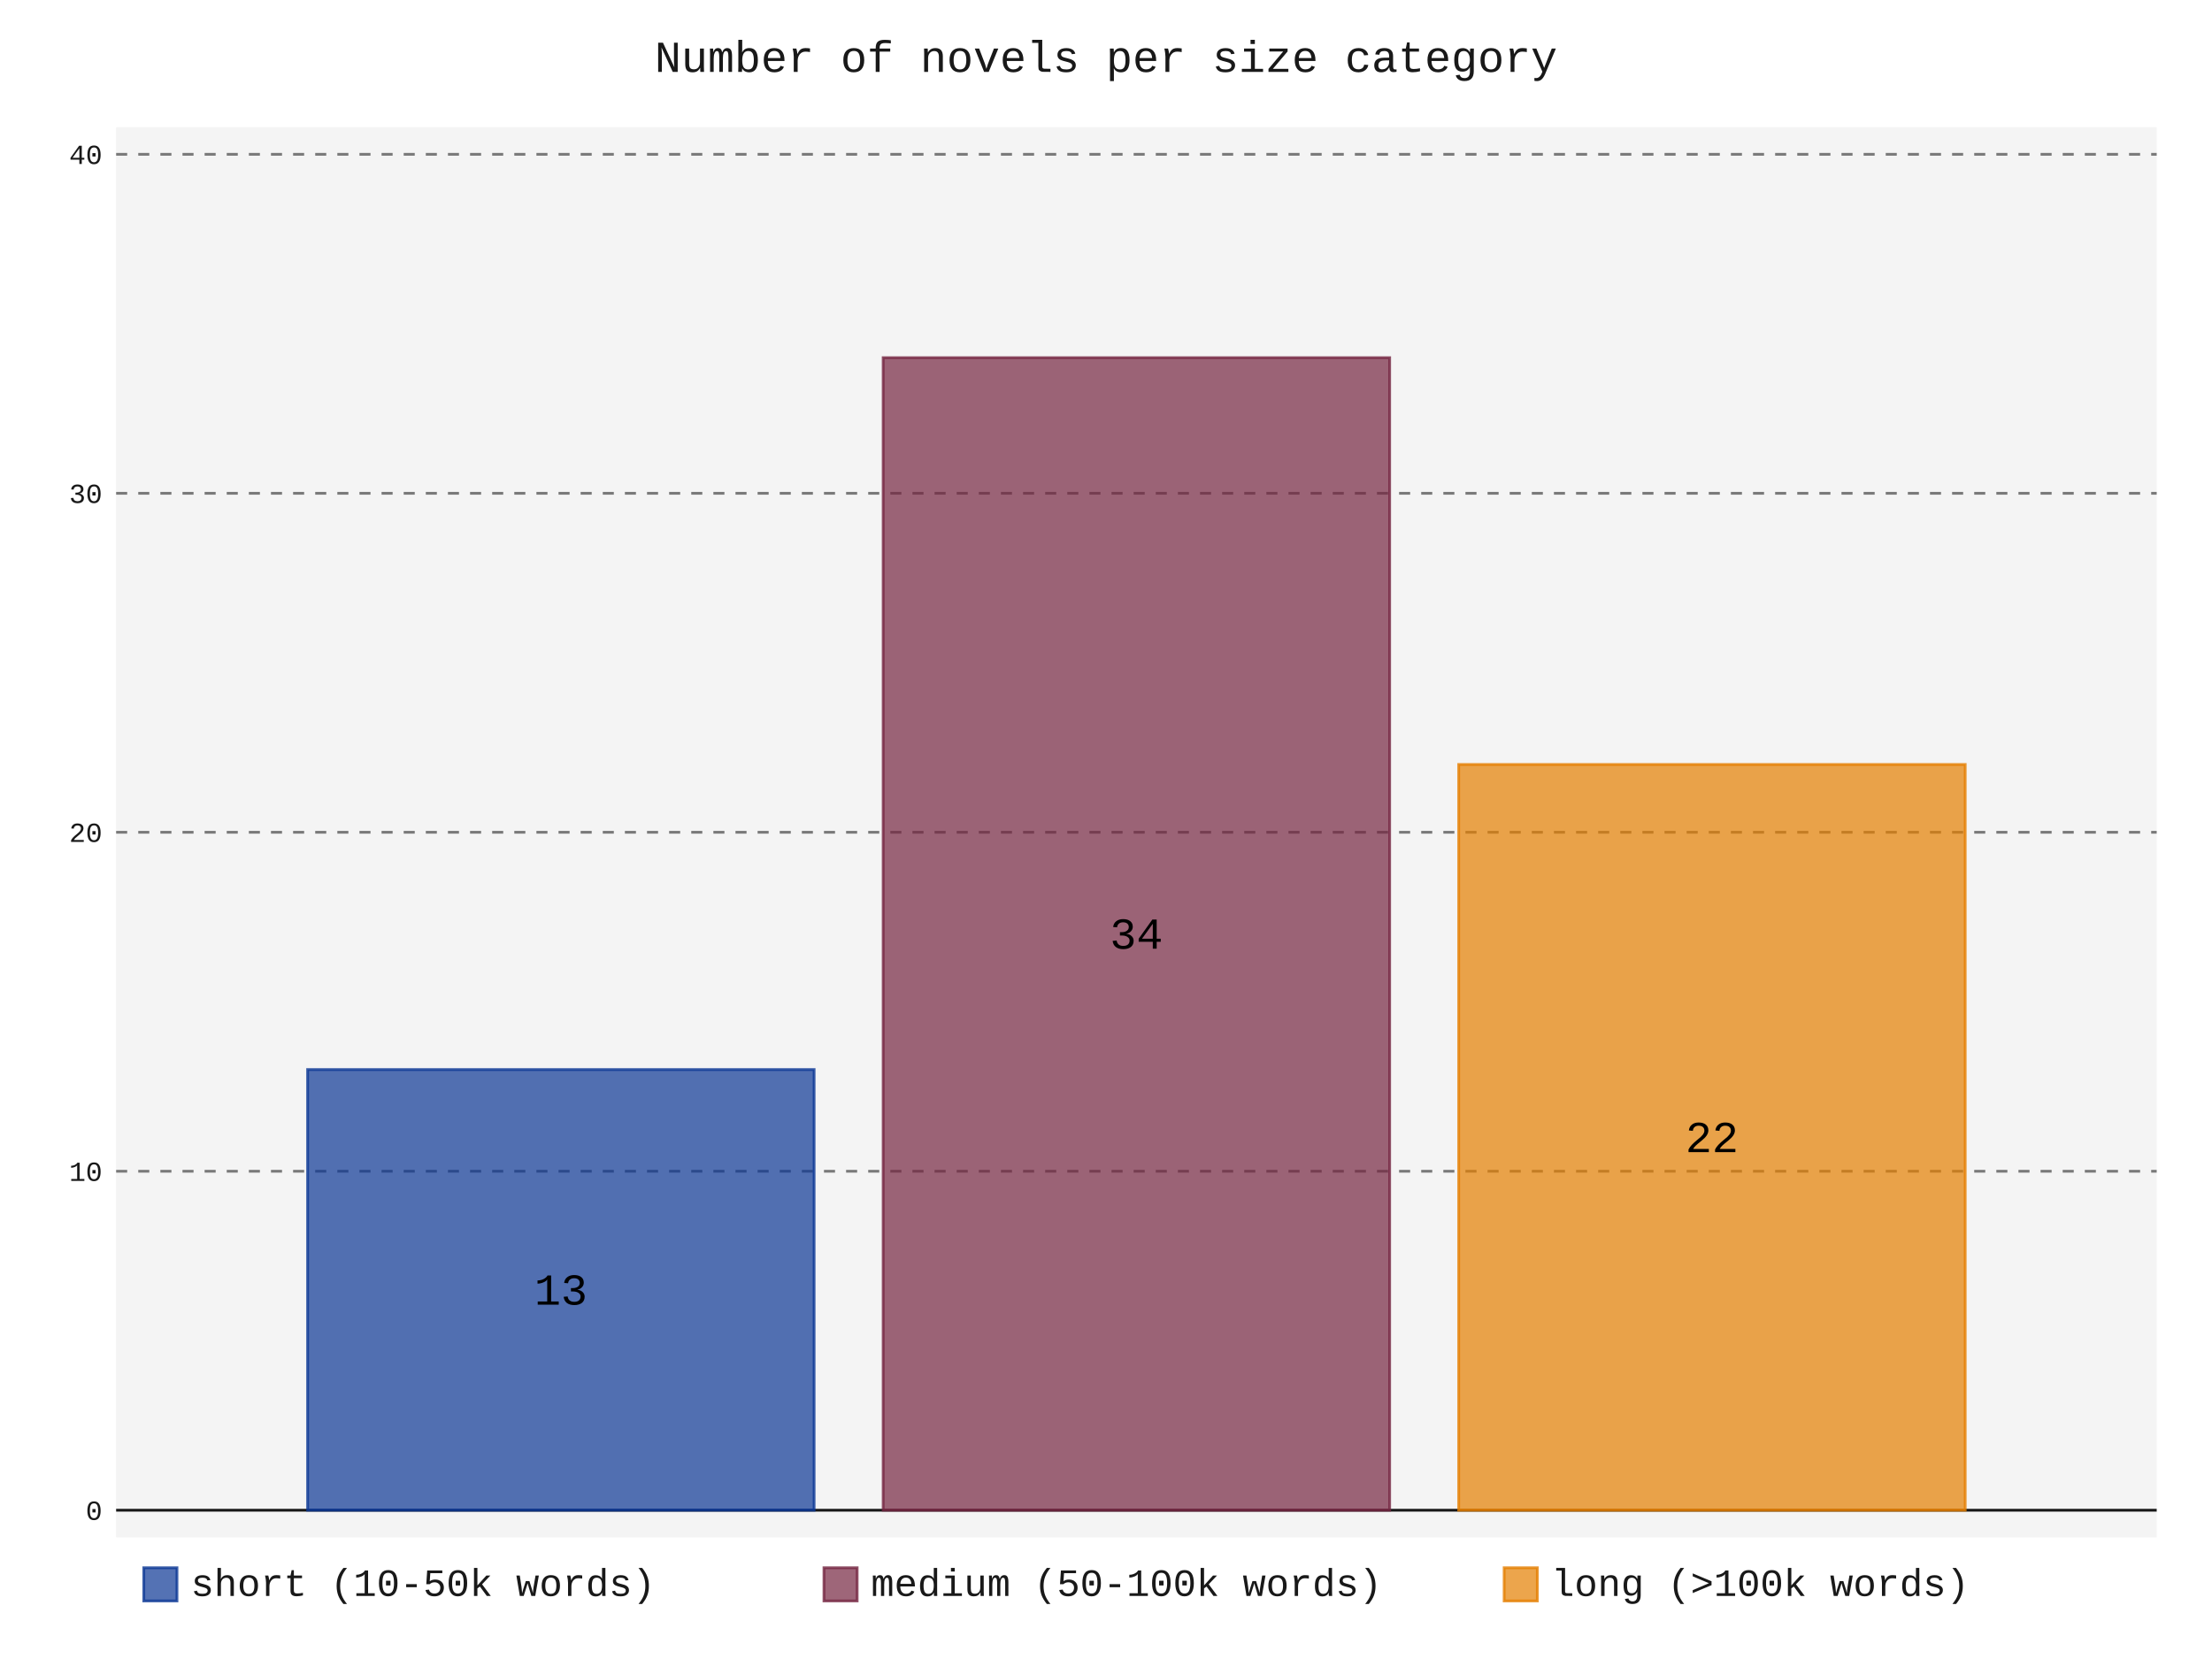
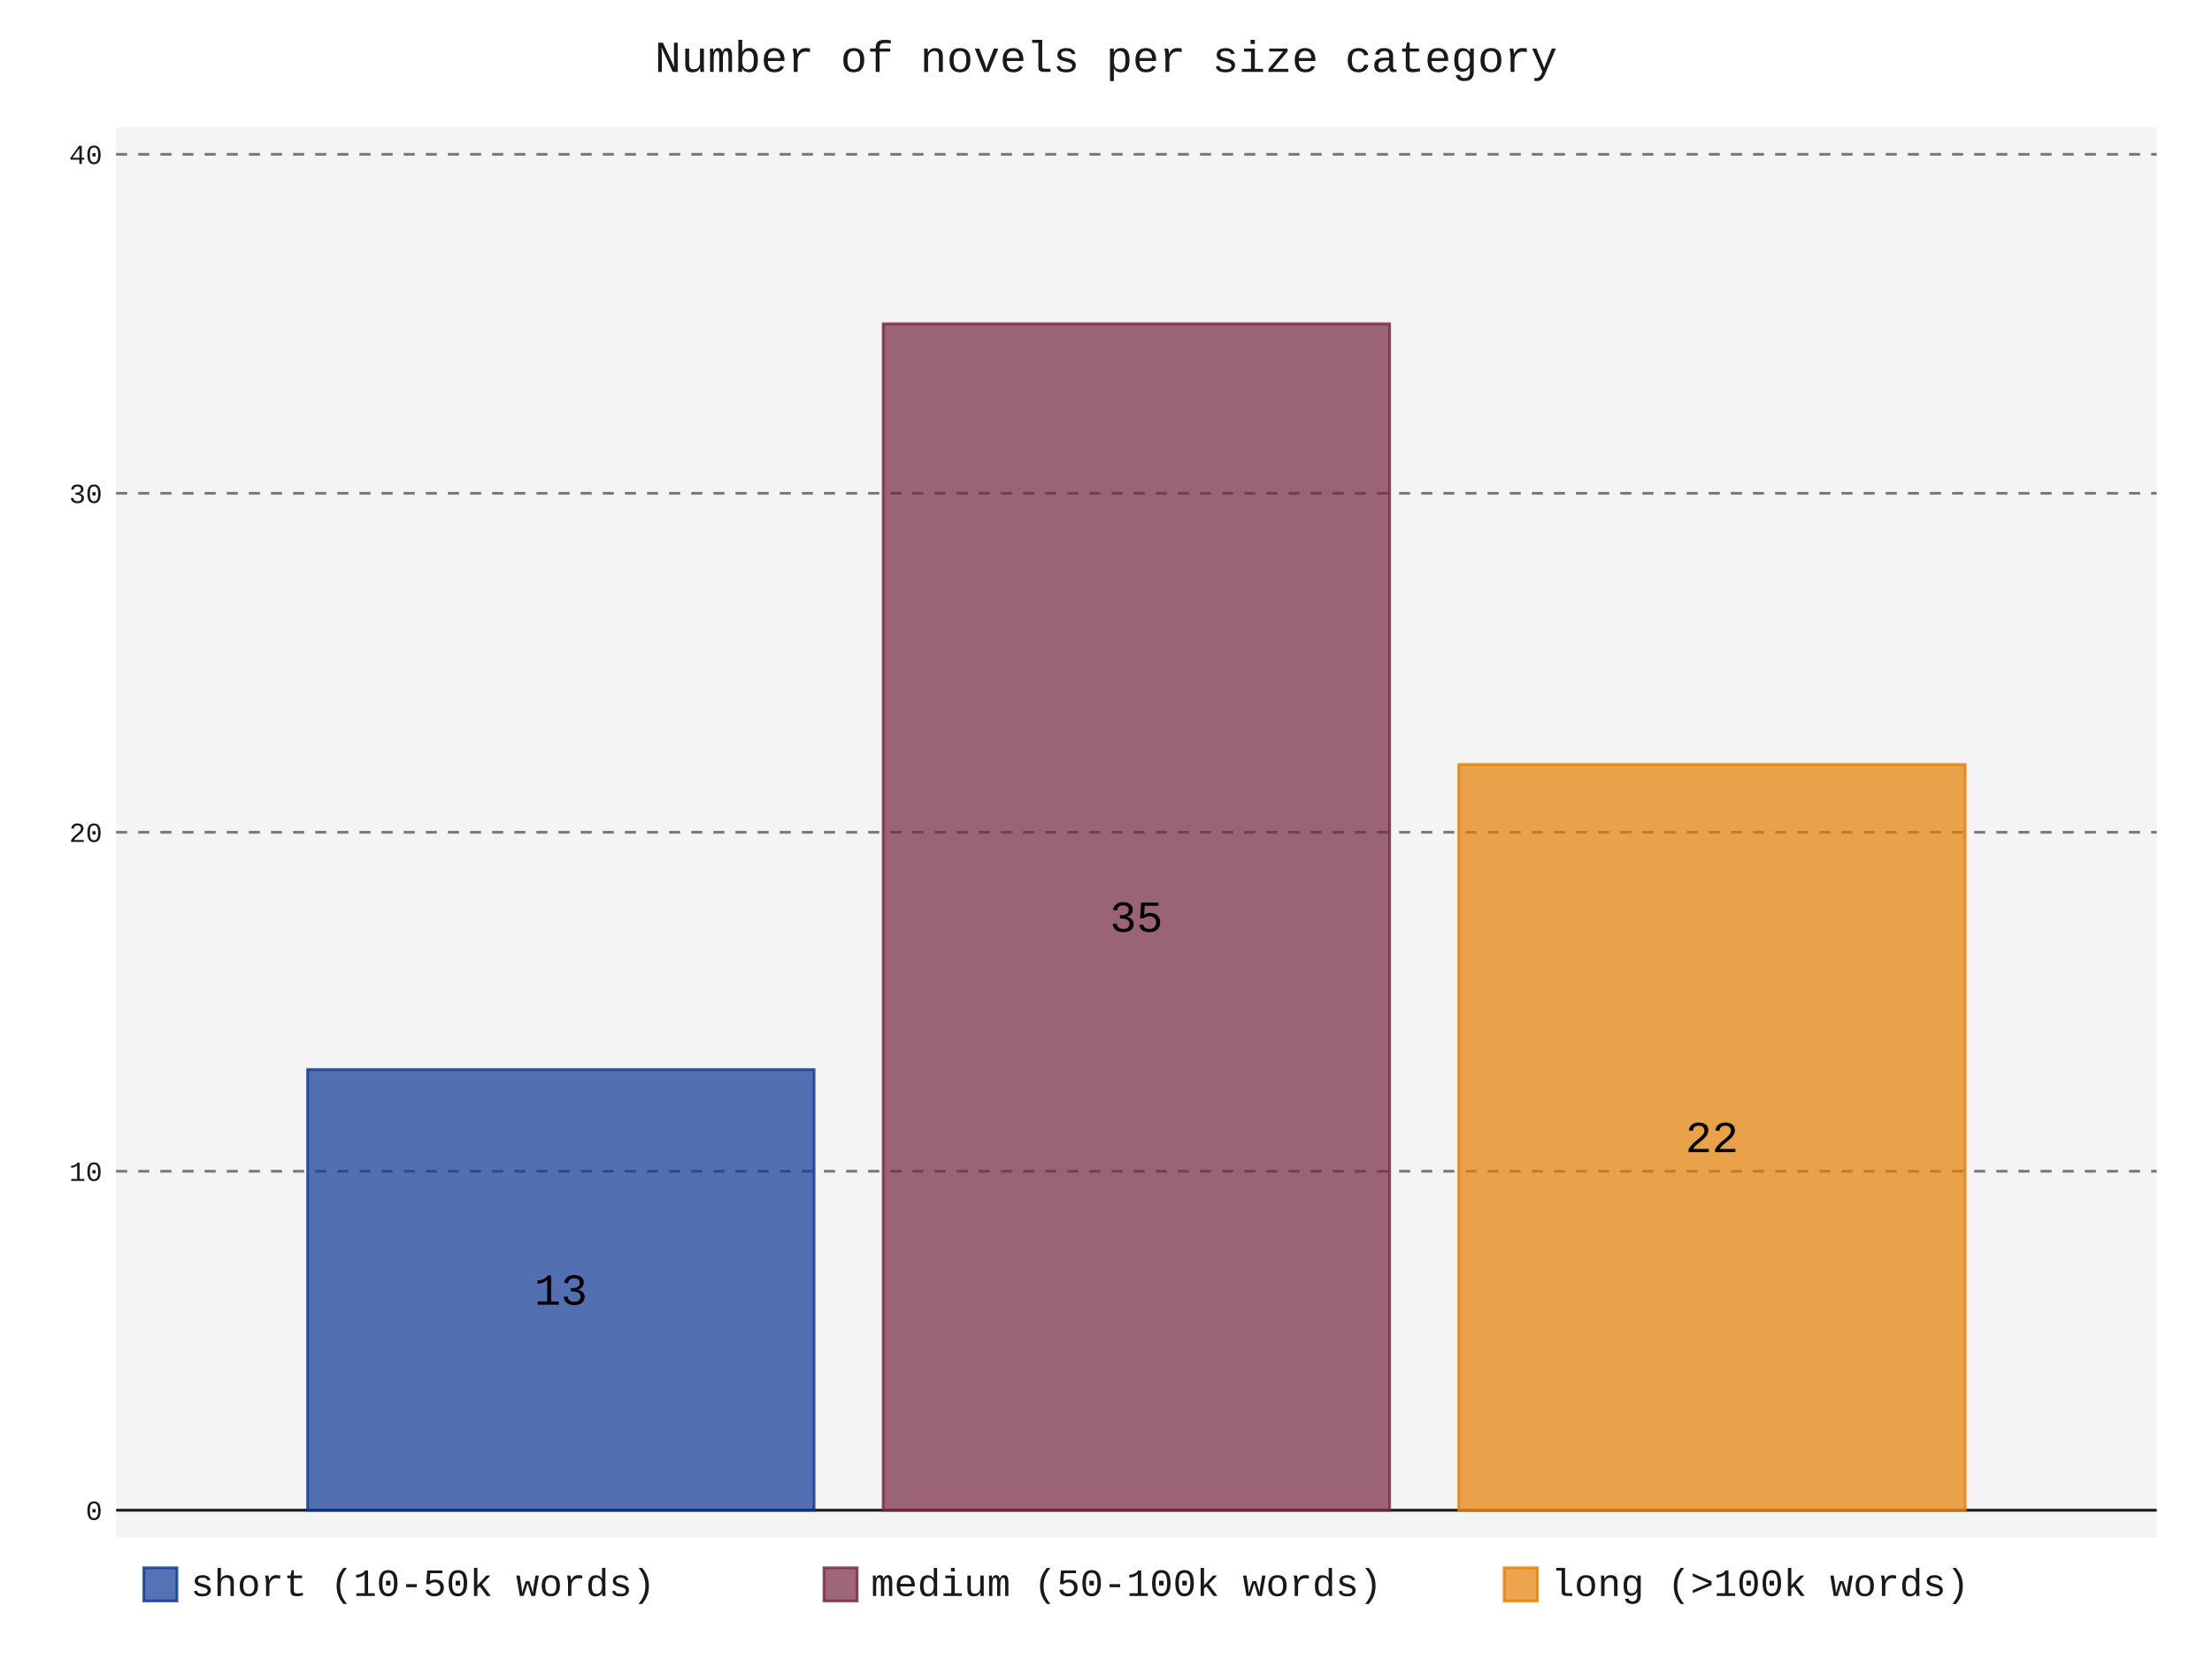
- <svg xmlns="http://www.w3.org/2000/svg" id="chart-b2ab7c95-d0c2-4e8f-bf46-d5064d276ceb" class="pygal-chart" viewBox="0 0 800 600">
+ <svg xmlns="http://www.w3.org/2000/svg" id="chart-a0d6655c-8e90-4b7a-b80d-7e39d3c5992f" class="pygal-chart" viewBox="0 0 800 600">
  <defs>
-     <style type="text/css">#chart-b2ab7c95-d0c2-4e8f-bf46-d5064d276ceb{-webkit-user-select:none;-webkit-font-smoothing:antialiased;font-family:Consolas,"Liberation Mono",Menlo,Courier,monospace}#chart-b2ab7c95-d0c2-4e8f-bf46-d5064d276ceb .title{font-family:Consolas,"Liberation Mono",Menlo,Courier,monospace;font-size:16px}#chart-b2ab7c95-d0c2-4e8f-bf46-d5064d276ceb .legends .legend text{font-family:Consolas,"Liberation Mono",Menlo,Courier,monospace;font-size:14px}#chart-b2ab7c95-d0c2-4e8f-bf46-d5064d276ceb .axis text{font-family:Consolas,"Liberation Mono",Menlo,Courier,monospace;font-size:10px}#chart-b2ab7c95-d0c2-4e8f-bf46-d5064d276ceb .axis text.major{font-family:Consolas,"Liberation Mono",Menlo,Courier,monospace;font-size:10px}#chart-b2ab7c95-d0c2-4e8f-bf46-d5064d276ceb .text-overlay text.value{font-family:Consolas,"Liberation Mono",Menlo,Courier,monospace;font-size:16px}#chart-b2ab7c95-d0c2-4e8f-bf46-d5064d276ceb .text-overlay text.label{font-family:Consolas,"Liberation Mono",Menlo,Courier,monospace;font-size:10px}#chart-b2ab7c95-d0c2-4e8f-bf46-d5064d276ceb .tooltip{font-family:Consolas,"Liberation Mono",Menlo,Courier,monospace;font-size:14px}#chart-b2ab7c95-d0c2-4e8f-bf46-d5064d276ceb text.no_data{font-family:Consolas,"Liberation Mono",Menlo,Courier,monospace;font-size:64px}
- #chart-b2ab7c95-d0c2-4e8f-bf46-d5064d276ceb{background-color:transparent}#chart-b2ab7c95-d0c2-4e8f-bf46-d5064d276ceb path,#chart-b2ab7c95-d0c2-4e8f-bf46-d5064d276ceb line,#chart-b2ab7c95-d0c2-4e8f-bf46-d5064d276ceb rect,#chart-b2ab7c95-d0c2-4e8f-bf46-d5064d276ceb circle{-webkit-transition:150ms;-moz-transition:150ms;transition:150ms}#chart-b2ab7c95-d0c2-4e8f-bf46-d5064d276ceb .graph &gt; .background{fill:transparent}#chart-b2ab7c95-d0c2-4e8f-bf46-d5064d276ceb .plot &gt; .background{fill:rgba(240,240,240,0.7)}#chart-b2ab7c95-d0c2-4e8f-bf46-d5064d276ceb .graph{fill:rgba(0,0,0,0.9)}#chart-b2ab7c95-d0c2-4e8f-bf46-d5064d276ceb text.no_data{fill:rgba(0,0,0,0.9)}#chart-b2ab7c95-d0c2-4e8f-bf46-d5064d276ceb .title{fill:rgba(0,0,0,0.9)}#chart-b2ab7c95-d0c2-4e8f-bf46-d5064d276ceb .legends .legend text{fill:rgba(0,0,0,0.9)}#chart-b2ab7c95-d0c2-4e8f-bf46-d5064d276ceb .legends .legend:hover text{fill:rgba(0,0,0,0.9)}#chart-b2ab7c95-d0c2-4e8f-bf46-d5064d276ceb .axis .line{stroke:rgba(0,0,0,0.9)}#chart-b2ab7c95-d0c2-4e8f-bf46-d5064d276ceb .axis .guide.line{stroke:rgba(0,0,0,0.5)}#chart-b2ab7c95-d0c2-4e8f-bf46-d5064d276ceb .axis .major.line{stroke:rgba(0,0,0,0.9)}#chart-b2ab7c95-d0c2-4e8f-bf46-d5064d276ceb .axis text.major{fill:rgba(0,0,0,0.9)}#chart-b2ab7c95-d0c2-4e8f-bf46-d5064d276ceb .axis.y .guides:hover .guide.line,#chart-b2ab7c95-d0c2-4e8f-bf46-d5064d276ceb .line-graph .axis.x .guides:hover .guide.line,#chart-b2ab7c95-d0c2-4e8f-bf46-d5064d276ceb .stackedline-graph .axis.x .guides:hover .guide.line,#chart-b2ab7c95-d0c2-4e8f-bf46-d5064d276ceb .xy-graph .axis.x .guides:hover .guide.line{stroke:rgba(0,0,0,0.9)}#chart-b2ab7c95-d0c2-4e8f-bf46-d5064d276ceb .axis .guides:hover text{fill:rgba(0,0,0,0.9)}#chart-b2ab7c95-d0c2-4e8f-bf46-d5064d276ceb .reactive{fill-opacity:.7;stroke-opacity:.8}#chart-b2ab7c95-d0c2-4e8f-bf46-d5064d276ceb .ci{stroke:rgba(0,0,0,0.9)}#chart-b2ab7c95-d0c2-4e8f-bf46-d5064d276ceb .reactive.active,#chart-b2ab7c95-d0c2-4e8f-bf46-d5064d276ceb .active .reactive{fill-opacity:.8;stroke-opacity:.9;stroke-width:4}#chart-b2ab7c95-d0c2-4e8f-bf46-d5064d276ceb .ci .reactive.active{stroke-width:1.5}#chart-b2ab7c95-d0c2-4e8f-bf46-d5064d276ceb .series text{fill:rgba(0,0,0,0.9)}#chart-b2ab7c95-d0c2-4e8f-bf46-d5064d276ceb .tooltip rect{fill:rgba(240,240,240,0.7);stroke:rgba(0,0,0,0.9);-webkit-transition:opacity 150ms;-moz-transition:opacity 150ms;transition:opacity 150ms}#chart-b2ab7c95-d0c2-4e8f-bf46-d5064d276ceb .tooltip .label{fill:rgba(0,0,0,0.9)}#chart-b2ab7c95-d0c2-4e8f-bf46-d5064d276ceb .tooltip .label{fill:rgba(0,0,0,0.9)}#chart-b2ab7c95-d0c2-4e8f-bf46-d5064d276ceb .tooltip .legend{font-size:.8em;fill:rgba(0,0,0,0.5)}#chart-b2ab7c95-d0c2-4e8f-bf46-d5064d276ceb .tooltip .x_label{font-size:.6em;fill:rgba(0,0,0,0.9)}#chart-b2ab7c95-d0c2-4e8f-bf46-d5064d276ceb .tooltip .xlink{font-size:.5em;text-decoration:underline}#chart-b2ab7c95-d0c2-4e8f-bf46-d5064d276ceb .tooltip .value{font-size:1.5em}#chart-b2ab7c95-d0c2-4e8f-bf46-d5064d276ceb .bound{font-size:.5em}#chart-b2ab7c95-d0c2-4e8f-bf46-d5064d276ceb .max-value{font-size:.75em;fill:rgba(0,0,0,0.5)}#chart-b2ab7c95-d0c2-4e8f-bf46-d5064d276ceb .map-element{fill:rgba(240,240,240,0.7);stroke:rgba(0,0,0,0.5) !important}#chart-b2ab7c95-d0c2-4e8f-bf46-d5064d276ceb .map-element .reactive{fill-opacity:inherit;stroke-opacity:inherit}#chart-b2ab7c95-d0c2-4e8f-bf46-d5064d276ceb .color-0,#chart-b2ab7c95-d0c2-4e8f-bf46-d5064d276ceb .color-0 a:visited{stroke:rgb(12,55,149);fill:rgb(12,55,149)}#chart-b2ab7c95-d0c2-4e8f-bf46-d5064d276ceb .color-1,#chart-b2ab7c95-d0c2-4e8f-bf46-d5064d276ceb .color-1 a:visited{stroke:rgb(117,38,65);fill:rgb(117,38,65)}#chart-b2ab7c95-d0c2-4e8f-bf46-d5064d276ceb .color-2,#chart-b2ab7c95-d0c2-4e8f-bf46-d5064d276ceb .color-2 a:visited{stroke:rgb(228,127,0);fill:rgb(228,127,0)}#chart-b2ab7c95-d0c2-4e8f-bf46-d5064d276ceb .text-overlay .color-0 text{fill:black}#chart-b2ab7c95-d0c2-4e8f-bf46-d5064d276ceb .text-overlay .color-1 text{fill:black}#chart-b2ab7c95-d0c2-4e8f-bf46-d5064d276ceb .text-overlay .color-2 text{fill:black}
- #chart-b2ab7c95-d0c2-4e8f-bf46-d5064d276ceb text.no_data{text-anchor:middle}#chart-b2ab7c95-d0c2-4e8f-bf46-d5064d276ceb .guide.line{fill:none}#chart-b2ab7c95-d0c2-4e8f-bf46-d5064d276ceb .centered{text-anchor:middle}#chart-b2ab7c95-d0c2-4e8f-bf46-d5064d276ceb .title{text-anchor:middle}#chart-b2ab7c95-d0c2-4e8f-bf46-d5064d276ceb .legends .legend text{fill-opacity:1}#chart-b2ab7c95-d0c2-4e8f-bf46-d5064d276ceb .axis.x text{text-anchor:middle}#chart-b2ab7c95-d0c2-4e8f-bf46-d5064d276ceb .axis.x:not(.web) text[transform]{text-anchor:start}#chart-b2ab7c95-d0c2-4e8f-bf46-d5064d276ceb .axis.x:not(.web) text[transform].backwards{text-anchor:end}#chart-b2ab7c95-d0c2-4e8f-bf46-d5064d276ceb .axis.y text{text-anchor:end}#chart-b2ab7c95-d0c2-4e8f-bf46-d5064d276ceb .axis.y text[transform].backwards{text-anchor:start}#chart-b2ab7c95-d0c2-4e8f-bf46-d5064d276ceb .axis.y2 text{text-anchor:start}#chart-b2ab7c95-d0c2-4e8f-bf46-d5064d276ceb .axis.y2 text[transform].backwards{text-anchor:end}#chart-b2ab7c95-d0c2-4e8f-bf46-d5064d276ceb .axis .guide.line{stroke-dasharray:4,4}#chart-b2ab7c95-d0c2-4e8f-bf46-d5064d276ceb .axis .major.guide.line{stroke-dasharray:6,6}#chart-b2ab7c95-d0c2-4e8f-bf46-d5064d276ceb .horizontal .axis.y .guide.line,#chart-b2ab7c95-d0c2-4e8f-bf46-d5064d276ceb .horizontal .axis.y2 .guide.line,#chart-b2ab7c95-d0c2-4e8f-bf46-d5064d276ceb .vertical .axis.x .guide.line{opacity:0}#chart-b2ab7c95-d0c2-4e8f-bf46-d5064d276ceb .horizontal .axis.always_show .guide.line,#chart-b2ab7c95-d0c2-4e8f-bf46-d5064d276ceb .vertical .axis.always_show .guide.line{opacity:1 !important}#chart-b2ab7c95-d0c2-4e8f-bf46-d5064d276ceb .axis.y .guides:hover .guide.line,#chart-b2ab7c95-d0c2-4e8f-bf46-d5064d276ceb .axis.y2 .guides:hover .guide.line,#chart-b2ab7c95-d0c2-4e8f-bf46-d5064d276ceb .axis.x .guides:hover .guide.line{opacity:1}#chart-b2ab7c95-d0c2-4e8f-bf46-d5064d276ceb .axis .guides:hover text{opacity:1}#chart-b2ab7c95-d0c2-4e8f-bf46-d5064d276ceb .nofill{fill:none}#chart-b2ab7c95-d0c2-4e8f-bf46-d5064d276ceb .subtle-fill{fill-opacity:.2}#chart-b2ab7c95-d0c2-4e8f-bf46-d5064d276ceb .dot{stroke-width:1px;fill-opacity:1}#chart-b2ab7c95-d0c2-4e8f-bf46-d5064d276ceb .dot.active{stroke-width:5px}#chart-b2ab7c95-d0c2-4e8f-bf46-d5064d276ceb .dot.negative{fill:transparent}#chart-b2ab7c95-d0c2-4e8f-bf46-d5064d276ceb text,#chart-b2ab7c95-d0c2-4e8f-bf46-d5064d276ceb tspan{stroke:none !important}#chart-b2ab7c95-d0c2-4e8f-bf46-d5064d276ceb .series text.active{opacity:1}#chart-b2ab7c95-d0c2-4e8f-bf46-d5064d276ceb .tooltip rect{fill-opacity:.95;stroke-width:.5}#chart-b2ab7c95-d0c2-4e8f-bf46-d5064d276ceb .tooltip text{fill-opacity:1}#chart-b2ab7c95-d0c2-4e8f-bf46-d5064d276ceb .showable{visibility:hidden}#chart-b2ab7c95-d0c2-4e8f-bf46-d5064d276ceb .showable.shown{visibility:visible}#chart-b2ab7c95-d0c2-4e8f-bf46-d5064d276ceb .gauge-background{fill:rgba(229,229,229,1);stroke:none}#chart-b2ab7c95-d0c2-4e8f-bf46-d5064d276ceb .bg-lines{stroke:transparent;stroke-width:2px}</style>
+     <style type="text/css">#chart-a0d6655c-8e90-4b7a-b80d-7e39d3c5992f{-webkit-user-select:none;-webkit-font-smoothing:antialiased;font-family:Consolas,"Liberation Mono",Menlo,Courier,monospace}#chart-a0d6655c-8e90-4b7a-b80d-7e39d3c5992f .title{font-family:Consolas,"Liberation Mono",Menlo,Courier,monospace;font-size:16px}#chart-a0d6655c-8e90-4b7a-b80d-7e39d3c5992f .legends .legend text{font-family:Consolas,"Liberation Mono",Menlo,Courier,monospace;font-size:14px}#chart-a0d6655c-8e90-4b7a-b80d-7e39d3c5992f .axis text{font-family:Consolas,"Liberation Mono",Menlo,Courier,monospace;font-size:10px}#chart-a0d6655c-8e90-4b7a-b80d-7e39d3c5992f .axis text.major{font-family:Consolas,"Liberation Mono",Menlo,Courier,monospace;font-size:10px}#chart-a0d6655c-8e90-4b7a-b80d-7e39d3c5992f .text-overlay text.value{font-family:Consolas,"Liberation Mono",Menlo,Courier,monospace;font-size:16px}#chart-a0d6655c-8e90-4b7a-b80d-7e39d3c5992f .text-overlay text.label{font-family:Consolas,"Liberation Mono",Menlo,Courier,monospace;font-size:10px}#chart-a0d6655c-8e90-4b7a-b80d-7e39d3c5992f .tooltip{font-family:Consolas,"Liberation Mono",Menlo,Courier,monospace;font-size:14px}#chart-a0d6655c-8e90-4b7a-b80d-7e39d3c5992f text.no_data{font-family:Consolas,"Liberation Mono",Menlo,Courier,monospace;font-size:64px}
+ #chart-a0d6655c-8e90-4b7a-b80d-7e39d3c5992f{background-color:transparent}#chart-a0d6655c-8e90-4b7a-b80d-7e39d3c5992f path,#chart-a0d6655c-8e90-4b7a-b80d-7e39d3c5992f line,#chart-a0d6655c-8e90-4b7a-b80d-7e39d3c5992f rect,#chart-a0d6655c-8e90-4b7a-b80d-7e39d3c5992f circle{-webkit-transition:150ms;-moz-transition:150ms;transition:150ms}#chart-a0d6655c-8e90-4b7a-b80d-7e39d3c5992f .graph &gt; .background{fill:transparent}#chart-a0d6655c-8e90-4b7a-b80d-7e39d3c5992f .plot &gt; .background{fill:rgba(240,240,240,0.7)}#chart-a0d6655c-8e90-4b7a-b80d-7e39d3c5992f .graph{fill:rgba(0,0,0,0.9)}#chart-a0d6655c-8e90-4b7a-b80d-7e39d3c5992f text.no_data{fill:rgba(0,0,0,0.9)}#chart-a0d6655c-8e90-4b7a-b80d-7e39d3c5992f .title{fill:rgba(0,0,0,0.9)}#chart-a0d6655c-8e90-4b7a-b80d-7e39d3c5992f .legends .legend text{fill:rgba(0,0,0,0.9)}#chart-a0d6655c-8e90-4b7a-b80d-7e39d3c5992f .legends .legend:hover text{fill:rgba(0,0,0,0.9)}#chart-a0d6655c-8e90-4b7a-b80d-7e39d3c5992f .axis .line{stroke:rgba(0,0,0,0.9)}#chart-a0d6655c-8e90-4b7a-b80d-7e39d3c5992f .axis .guide.line{stroke:rgba(0,0,0,0.5)}#chart-a0d6655c-8e90-4b7a-b80d-7e39d3c5992f .axis .major.line{stroke:rgba(0,0,0,0.9)}#chart-a0d6655c-8e90-4b7a-b80d-7e39d3c5992f .axis text.major{fill:rgba(0,0,0,0.9)}#chart-a0d6655c-8e90-4b7a-b80d-7e39d3c5992f .axis.y .guides:hover .guide.line,#chart-a0d6655c-8e90-4b7a-b80d-7e39d3c5992f .line-graph .axis.x .guides:hover .guide.line,#chart-a0d6655c-8e90-4b7a-b80d-7e39d3c5992f .stackedline-graph .axis.x .guides:hover .guide.line,#chart-a0d6655c-8e90-4b7a-b80d-7e39d3c5992f .xy-graph .axis.x .guides:hover .guide.line{stroke:rgba(0,0,0,0.9)}#chart-a0d6655c-8e90-4b7a-b80d-7e39d3c5992f .axis .guides:hover text{fill:rgba(0,0,0,0.9)}#chart-a0d6655c-8e90-4b7a-b80d-7e39d3c5992f .reactive{fill-opacity:.7;stroke-opacity:.8}#chart-a0d6655c-8e90-4b7a-b80d-7e39d3c5992f .ci{stroke:rgba(0,0,0,0.9)}#chart-a0d6655c-8e90-4b7a-b80d-7e39d3c5992f .reactive.active,#chart-a0d6655c-8e90-4b7a-b80d-7e39d3c5992f .active .reactive{fill-opacity:.8;stroke-opacity:.9;stroke-width:4}#chart-a0d6655c-8e90-4b7a-b80d-7e39d3c5992f .ci .reactive.active{stroke-width:1.5}#chart-a0d6655c-8e90-4b7a-b80d-7e39d3c5992f .series text{fill:rgba(0,0,0,0.9)}#chart-a0d6655c-8e90-4b7a-b80d-7e39d3c5992f .tooltip rect{fill:rgba(240,240,240,0.7);stroke:rgba(0,0,0,0.9);-webkit-transition:opacity 150ms;-moz-transition:opacity 150ms;transition:opacity 150ms}#chart-a0d6655c-8e90-4b7a-b80d-7e39d3c5992f .tooltip .label{fill:rgba(0,0,0,0.9)}#chart-a0d6655c-8e90-4b7a-b80d-7e39d3c5992f .tooltip .label{fill:rgba(0,0,0,0.9)}#chart-a0d6655c-8e90-4b7a-b80d-7e39d3c5992f .tooltip .legend{font-size:.8em;fill:rgba(0,0,0,0.5)}#chart-a0d6655c-8e90-4b7a-b80d-7e39d3c5992f .tooltip .x_label{font-size:.6em;fill:rgba(0,0,0,0.9)}#chart-a0d6655c-8e90-4b7a-b80d-7e39d3c5992f .tooltip .xlink{font-size:.5em;text-decoration:underline}#chart-a0d6655c-8e90-4b7a-b80d-7e39d3c5992f .tooltip .value{font-size:1.5em}#chart-a0d6655c-8e90-4b7a-b80d-7e39d3c5992f .bound{font-size:.5em}#chart-a0d6655c-8e90-4b7a-b80d-7e39d3c5992f .max-value{font-size:.75em;fill:rgba(0,0,0,0.5)}#chart-a0d6655c-8e90-4b7a-b80d-7e39d3c5992f .map-element{fill:rgba(240,240,240,0.7);stroke:rgba(0,0,0,0.5) !important}#chart-a0d6655c-8e90-4b7a-b80d-7e39d3c5992f .map-element .reactive{fill-opacity:inherit;stroke-opacity:inherit}#chart-a0d6655c-8e90-4b7a-b80d-7e39d3c5992f .color-0,#chart-a0d6655c-8e90-4b7a-b80d-7e39d3c5992f .color-0 a:visited{stroke:rgb(12,55,149);fill:rgb(12,55,149)}#chart-a0d6655c-8e90-4b7a-b80d-7e39d3c5992f .color-1,#chart-a0d6655c-8e90-4b7a-b80d-7e39d3c5992f .color-1 a:visited{stroke:rgb(117,38,65);fill:rgb(117,38,65)}#chart-a0d6655c-8e90-4b7a-b80d-7e39d3c5992f .color-2,#chart-a0d6655c-8e90-4b7a-b80d-7e39d3c5992f .color-2 a:visited{stroke:rgb(228,127,0);fill:rgb(228,127,0)}#chart-a0d6655c-8e90-4b7a-b80d-7e39d3c5992f .text-overlay .color-0 text{fill:black}#chart-a0d6655c-8e90-4b7a-b80d-7e39d3c5992f .text-overlay .color-1 text{fill:black}#chart-a0d6655c-8e90-4b7a-b80d-7e39d3c5992f .text-overlay .color-2 text{fill:black}
+ #chart-a0d6655c-8e90-4b7a-b80d-7e39d3c5992f text.no_data{text-anchor:middle}#chart-a0d6655c-8e90-4b7a-b80d-7e39d3c5992f .guide.line{fill:none}#chart-a0d6655c-8e90-4b7a-b80d-7e39d3c5992f .centered{text-anchor:middle}#chart-a0d6655c-8e90-4b7a-b80d-7e39d3c5992f .title{text-anchor:middle}#chart-a0d6655c-8e90-4b7a-b80d-7e39d3c5992f .legends .legend text{fill-opacity:1}#chart-a0d6655c-8e90-4b7a-b80d-7e39d3c5992f .axis.x text{text-anchor:middle}#chart-a0d6655c-8e90-4b7a-b80d-7e39d3c5992f .axis.x:not(.web) text[transform]{text-anchor:start}#chart-a0d6655c-8e90-4b7a-b80d-7e39d3c5992f .axis.x:not(.web) text[transform].backwards{text-anchor:end}#chart-a0d6655c-8e90-4b7a-b80d-7e39d3c5992f .axis.y text{text-anchor:end}#chart-a0d6655c-8e90-4b7a-b80d-7e39d3c5992f .axis.y text[transform].backwards{text-anchor:start}#chart-a0d6655c-8e90-4b7a-b80d-7e39d3c5992f .axis.y2 text{text-anchor:start}#chart-a0d6655c-8e90-4b7a-b80d-7e39d3c5992f .axis.y2 text[transform].backwards{text-anchor:end}#chart-a0d6655c-8e90-4b7a-b80d-7e39d3c5992f .axis .guide.line{stroke-dasharray:4,4}#chart-a0d6655c-8e90-4b7a-b80d-7e39d3c5992f .axis .major.guide.line{stroke-dasharray:6,6}#chart-a0d6655c-8e90-4b7a-b80d-7e39d3c5992f .horizontal .axis.y .guide.line,#chart-a0d6655c-8e90-4b7a-b80d-7e39d3c5992f .horizontal .axis.y2 .guide.line,#chart-a0d6655c-8e90-4b7a-b80d-7e39d3c5992f .vertical .axis.x .guide.line{opacity:0}#chart-a0d6655c-8e90-4b7a-b80d-7e39d3c5992f .horizontal .axis.always_show .guide.line,#chart-a0d6655c-8e90-4b7a-b80d-7e39d3c5992f .vertical .axis.always_show .guide.line{opacity:1 !important}#chart-a0d6655c-8e90-4b7a-b80d-7e39d3c5992f .axis.y .guides:hover .guide.line,#chart-a0d6655c-8e90-4b7a-b80d-7e39d3c5992f .axis.y2 .guides:hover .guide.line,#chart-a0d6655c-8e90-4b7a-b80d-7e39d3c5992f .axis.x .guides:hover .guide.line{opacity:1}#chart-a0d6655c-8e90-4b7a-b80d-7e39d3c5992f .axis .guides:hover text{opacity:1}#chart-a0d6655c-8e90-4b7a-b80d-7e39d3c5992f .nofill{fill:none}#chart-a0d6655c-8e90-4b7a-b80d-7e39d3c5992f .subtle-fill{fill-opacity:.2}#chart-a0d6655c-8e90-4b7a-b80d-7e39d3c5992f .dot{stroke-width:1px;fill-opacity:1}#chart-a0d6655c-8e90-4b7a-b80d-7e39d3c5992f .dot.active{stroke-width:5px}#chart-a0d6655c-8e90-4b7a-b80d-7e39d3c5992f .dot.negative{fill:transparent}#chart-a0d6655c-8e90-4b7a-b80d-7e39d3c5992f text,#chart-a0d6655c-8e90-4b7a-b80d-7e39d3c5992f tspan{stroke:none !important}#chart-a0d6655c-8e90-4b7a-b80d-7e39d3c5992f .series text.active{opacity:1}#chart-a0d6655c-8e90-4b7a-b80d-7e39d3c5992f .tooltip rect{fill-opacity:.95;stroke-width:.5}#chart-a0d6655c-8e90-4b7a-b80d-7e39d3c5992f .tooltip text{fill-opacity:1}#chart-a0d6655c-8e90-4b7a-b80d-7e39d3c5992f .showable{visibility:hidden}#chart-a0d6655c-8e90-4b7a-b80d-7e39d3c5992f .showable.shown{visibility:visible}#chart-a0d6655c-8e90-4b7a-b80d-7e39d3c5992f .gauge-background{fill:rgba(229,229,229,1);stroke:none}#chart-a0d6655c-8e90-4b7a-b80d-7e39d3c5992f .bg-lines{stroke:transparent;stroke-width:2px}</style>
  </defs>
  <g class="graph bar-graph vertical">
    <rect class="background" height="600" width="800" x="0" y="0" />
    <g class="plot" transform="translate(42, 46)">
      <rect class="background" height="510.0" width="738.0" x="0" y="0" />
      <g class="axis y always_show">
        <g class="guides">
          <path class="axis major line" d="M0 500.192 h738" />
          <text class="major" x="-5" y="503.692">0</text>
        </g>
        <g class="guides">
          <path class="guide line" d="M0 377.596 h738" />
          <text class="" x="-5" y="381.096">10</text>
        </g>
        <g class="guides">
          <path class="guide line" d="M0 255 h738" />
          <text class="" x="-5" y="258.5">20</text>
        </g>
        <g class="guides">
          <path class="guide line" d="M0 132.404 h738" />
          <text class="" x="-5" y="135.904">30</text>
        </g>
        <g class="guides">
          <path class="guide line" d="M0 9.808 h738" />
          <text class="" x="-5" y="13.308">40</text>
        </g>
      </g>
      <g class="series serie-0 color-0">
        <g class="bars">
          <g class="bar">
            <rect class="rect reactive tooltip-trigger" height="159.375" rx="0" ry="0" width="183.175" x="69.258" y="340.817" />
          </g>
        </g>
      </g>
      <g class="series serie-1 color-1">
        <g class="bars">
          <g class="bar">
-             <rect class="rect reactive tooltip-trigger" height="416.827" rx="0" ry="0" width="183.175" x="277.412" y="83.365" />
+             <rect class="rect reactive tooltip-trigger" height="429.087" rx="0" ry="0" width="183.175" x="277.412" y="71.106" />
          </g>
        </g>
      </g>
      <g class="series serie-2 color-2">
        <g class="bars">
          <g class="bar">
            <rect class="rect reactive tooltip-trigger" height="269.712" rx="0" ry="0" width="183.175" x="485.566" y="230.481" />
          </g>
        </g>
      </g>
    </g>
    <g class="titles">
      <text class="title plot_title" x="400.0" y="26">Number of novels per size category</text>
    </g>
    <g class="plot overlay" transform="translate(42, 46)">
      <g class="series serie-0 color-0" />
      <g class="series serie-1 color-1" />
      <g class="series serie-2 color-2" />
    </g>
    <g class="plot text-overlay" transform="translate(42, 46)">
      <g class="series serie-0 color-0">
        <text class="value" text-anchor="middle" x="160.846" y="425.838">13</text>
      </g>
      <g class="series serie-1 color-1">
-         <text class="value" text-anchor="middle" x="369" y="297.112">34</text>
+         <text class="value" text-anchor="middle" x="369" y="290.982">35</text>
      </g>
      <g class="series serie-2 color-2">
        <text class="value" text-anchor="middle" x="577.154" y="370.67">22</text>
      </g>
    </g>
    <g class="plot tooltip-overlay" transform="translate(42, 46)">
      <g class="tooltip" style="opacity: 0" transform="translate(0 0)">
        <rect class="tooltip-box" height="0" rx="0" ry="0" width="0" />
        <g class="text" />
      </g>
    </g>
    <g class="legends" transform="translate(52, 566)">
      <g class="legend reactive activate-serie" id="activate-serie-0">
        <rect class="color-0 reactive" height="12" width="12" x="0.0" y="1.0" />
        <text x="17.0" y="11.2">short (10-50k words)</text>
      </g>
      <g class="legend reactive activate-serie" id="activate-serie-1">
        <rect class="color-1 reactive" height="12" width="12" x="246.0" y="1.0" />
        <text x="263.0" y="11.2">medium (50-100k words)</text>
      </g>
      <g class="legend reactive activate-serie" id="activate-serie-2">
        <rect class="color-2 reactive" height="12" width="12" x="492.0" y="1.0" />
        <text x="509.0" y="11.2">long (&gt;100k words)</text>
      </g>
    </g>
  </g>
</svg>
